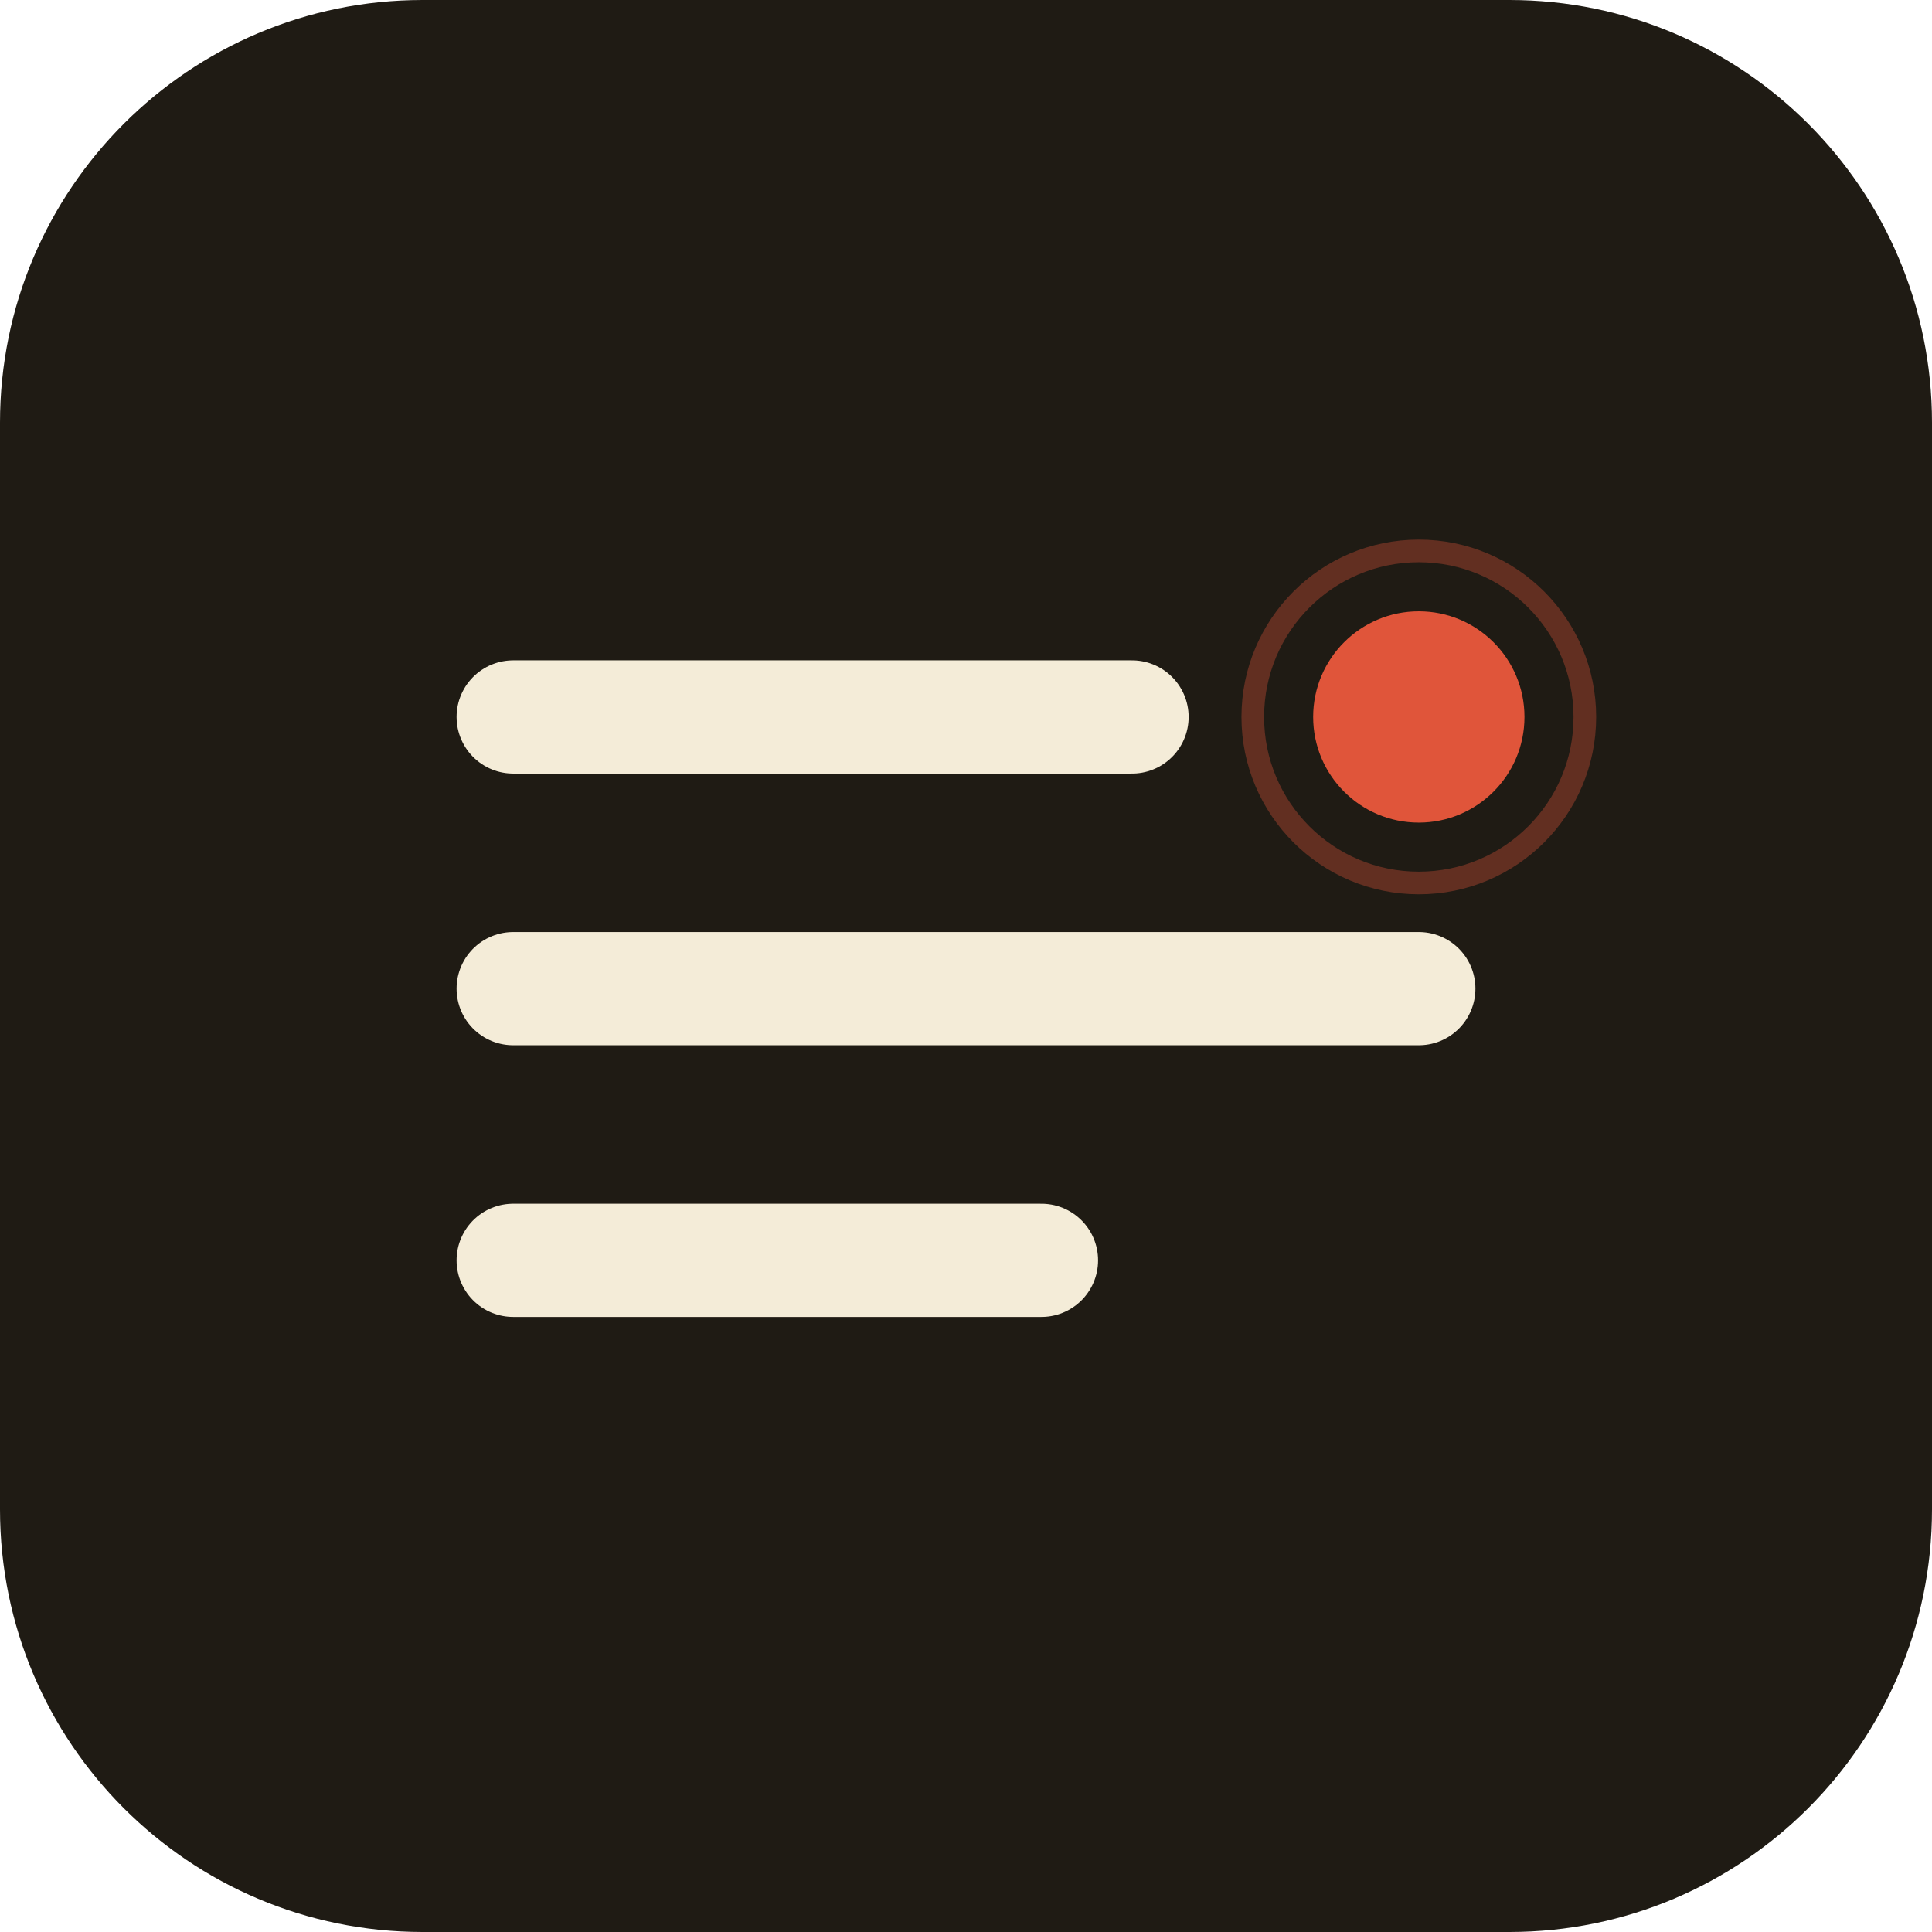
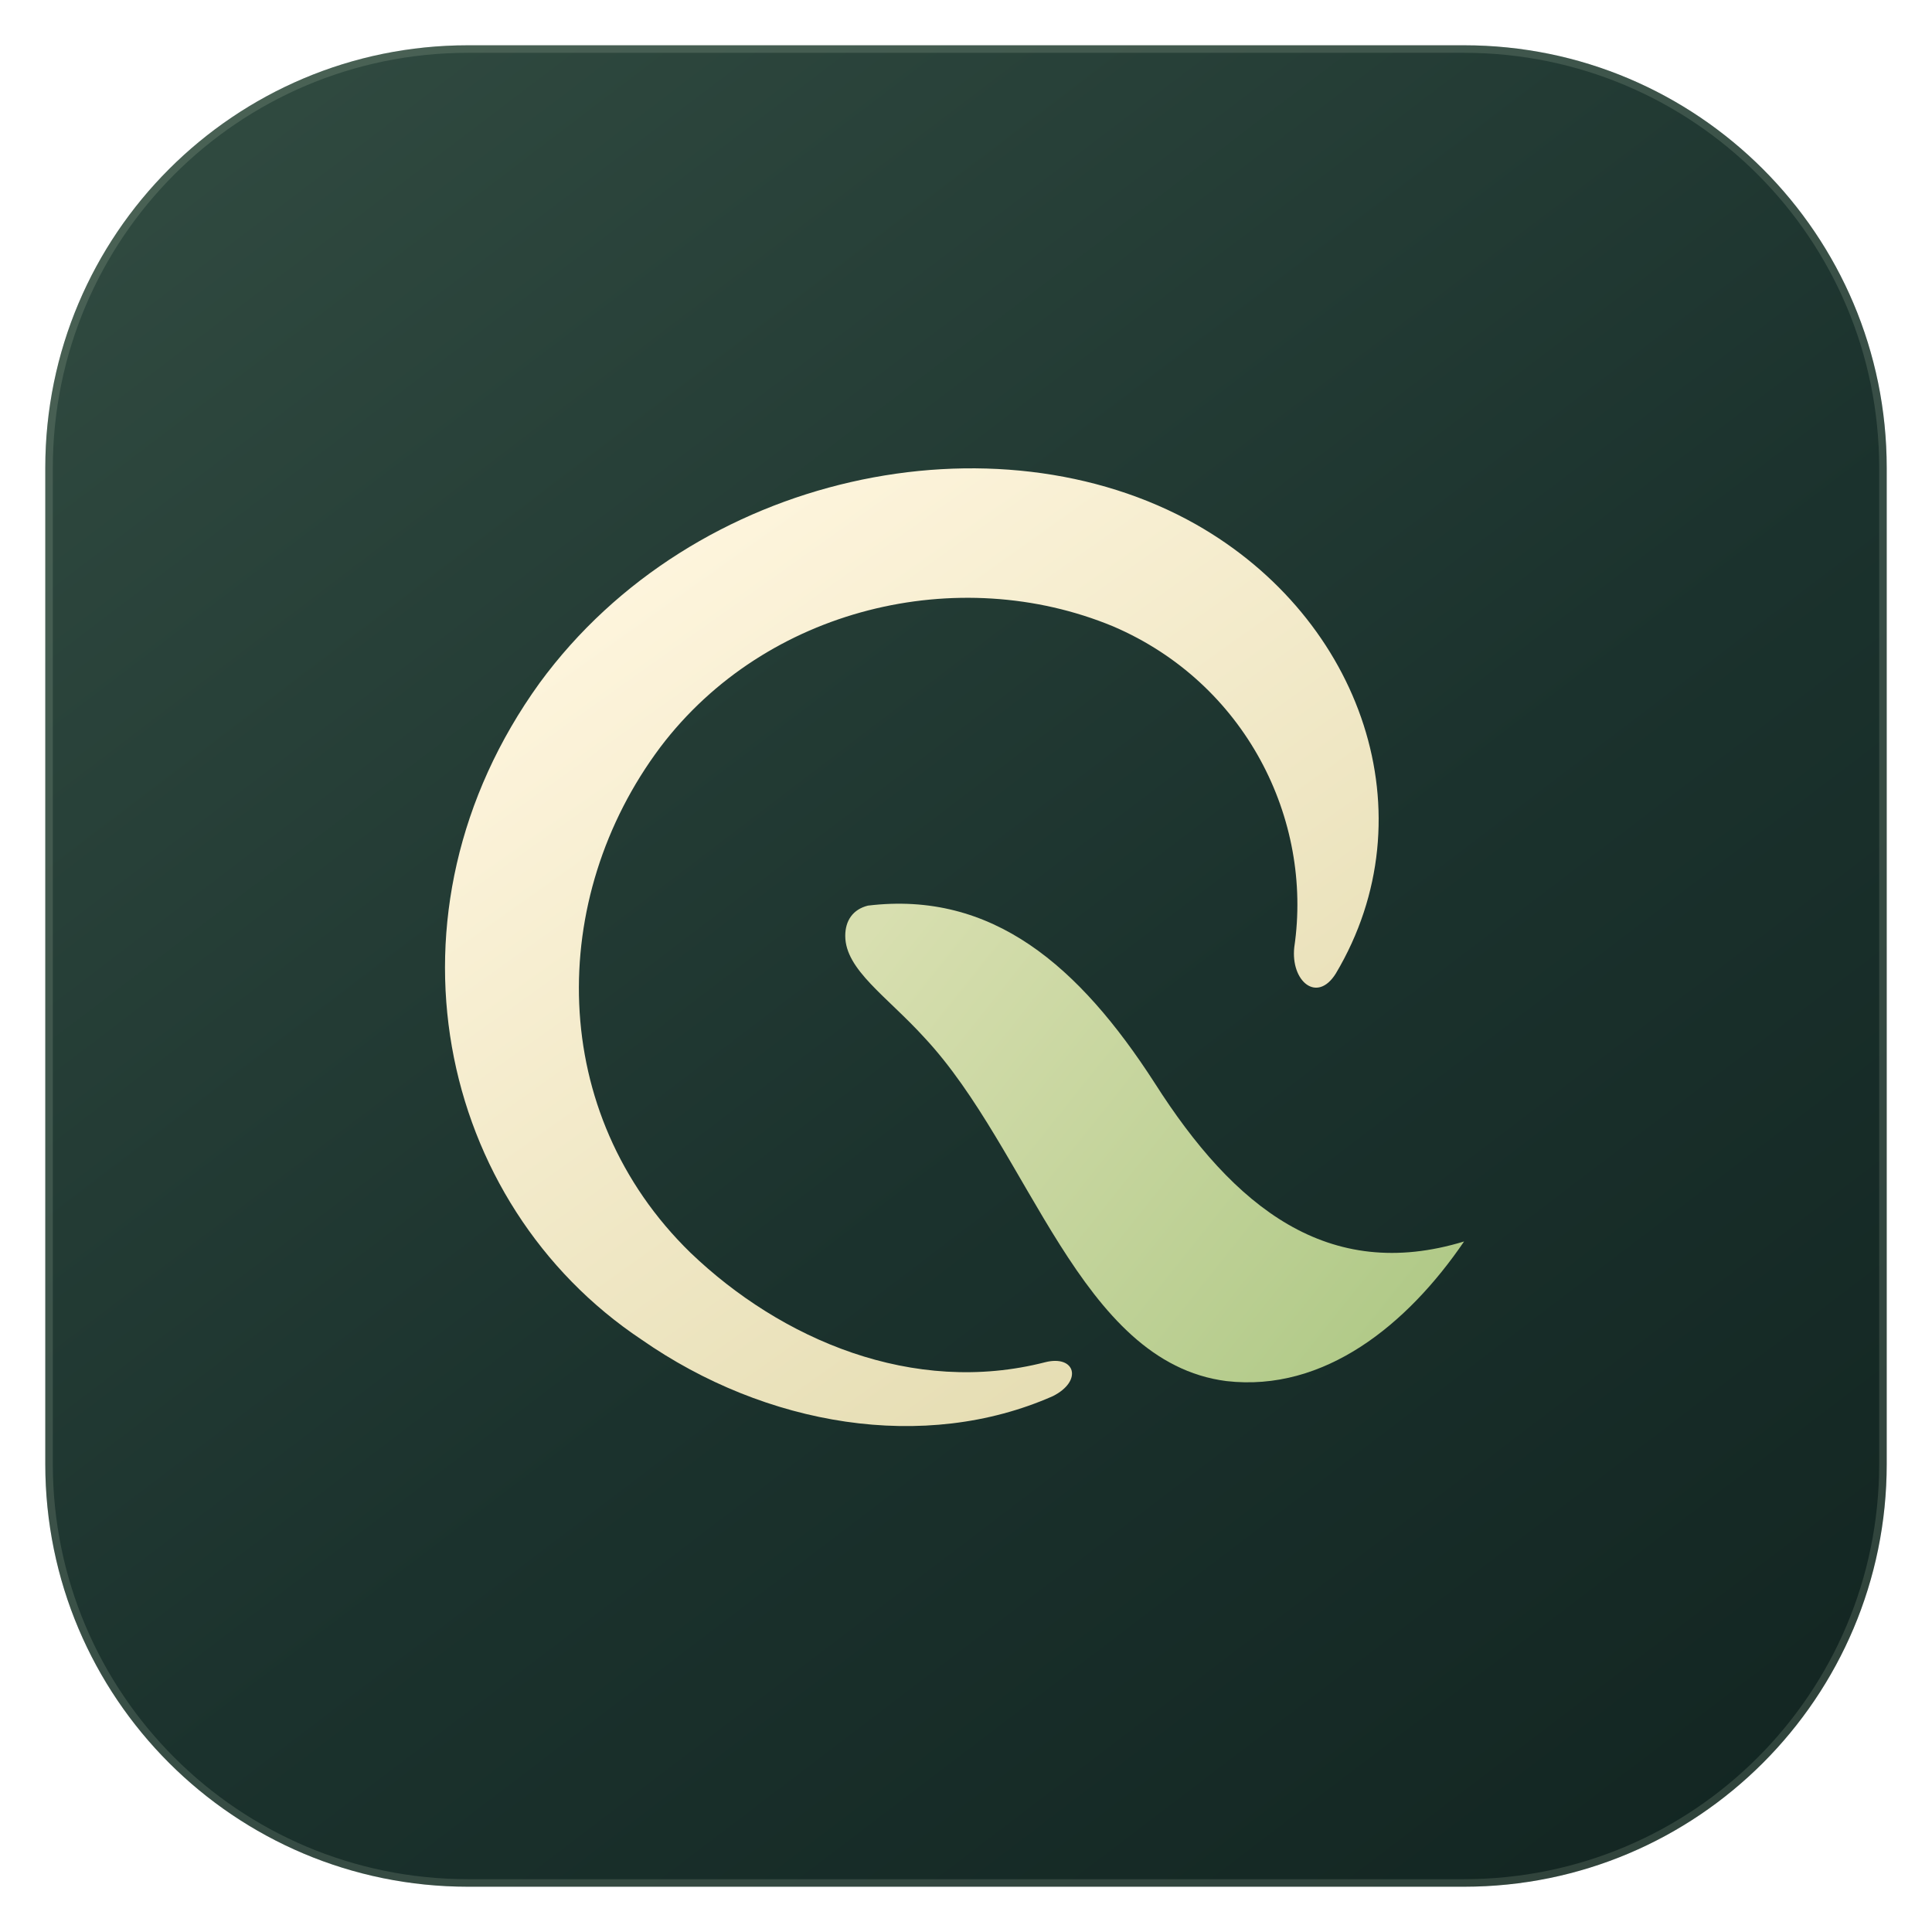
- <svg xmlns="http://www.w3.org/2000/svg" viewBox="0 0 512 512">
-   <rect width="512" height="512" rx="112" fill="#1f1b14" />
-   <g stroke="#f4ecd8" stroke-width="30" stroke-linecap="round">
-     <line x1="136" y1="190" x2="300" y2="190" />
-     <line x1="136" y1="262" x2="376" y2="262" />
-     <line x1="136" y1="334" x2="276" y2="334" />
-   </g>
-   <circle cx="376" cy="190" r="44" fill="none" stroke="#e0553a" stroke-opacity=".35" stroke-width="6" />
-   <circle cx="376" cy="190" r="28" fill="#e0553a" />
+ <svg xmlns="http://www.w3.org/2000/svg" viewBox="0 0 512 512" width="512" height="512" role="img" aria-labelledby="title">
+   <defs>
+     <linearGradient id="background" x1="70" y1="12" x2="443" y2="502" gradientUnits="userSpaceOnUse">
+       <stop stop-color="#304A40" />
+       <stop offset=".57" stop-color="#1B322D" />
+       <stop offset="1" stop-color="#132622" />
+     </linearGradient>
+     <linearGradient id="orbit" x1="154" y1="144" x2="319" y2="376" gradientUnits="userSpaceOnUse">
+       <stop stop-color="#FFF6DF" />
+       <stop offset="1" stop-color="#E3DBAF" />
+     </linearGradient>
+     <linearGradient id="leaf" x1="235" y1="241" x2="389" y2="364" gradientUnits="userSpaceOnUse">
+       <stop stop-color="#D8DFB0" />
+       <stop offset="1" stop-color="#ACC783" />
+     </linearGradient>
+   </defs>
+   <rect x="12" y="12" width="488" height="488" rx="112" fill="url(#background)" />
+   <rect x="13" y="13" width="486" height="486" rx="111" fill="none" stroke="#E8F3D6" stroke-opacity=".14" stroke-width="2" />
+   <path fill="url(#orbit)" d="M354 258C379 216 361 164 317 139C264 109 184 125 143 181C99 242 116 319 170 355C203 378 245 385 279 370C287 366 285 359 277 361C242 370 207 355 183 332C145 295 145 238 175 198C203 161 254 149 295 166C330 181 348 217 343 251C342 260 349 266 354 258Z" />
+   <path fill="url(#leaf)" d="M230 240C263 236 286 256 306 287C327 320 352 340 388 329C373 351 351 369 325 366C286 361 273 305 245 275C235 264 224 257 224 248C224 244 226 241 230 240Z" />
</svg>
